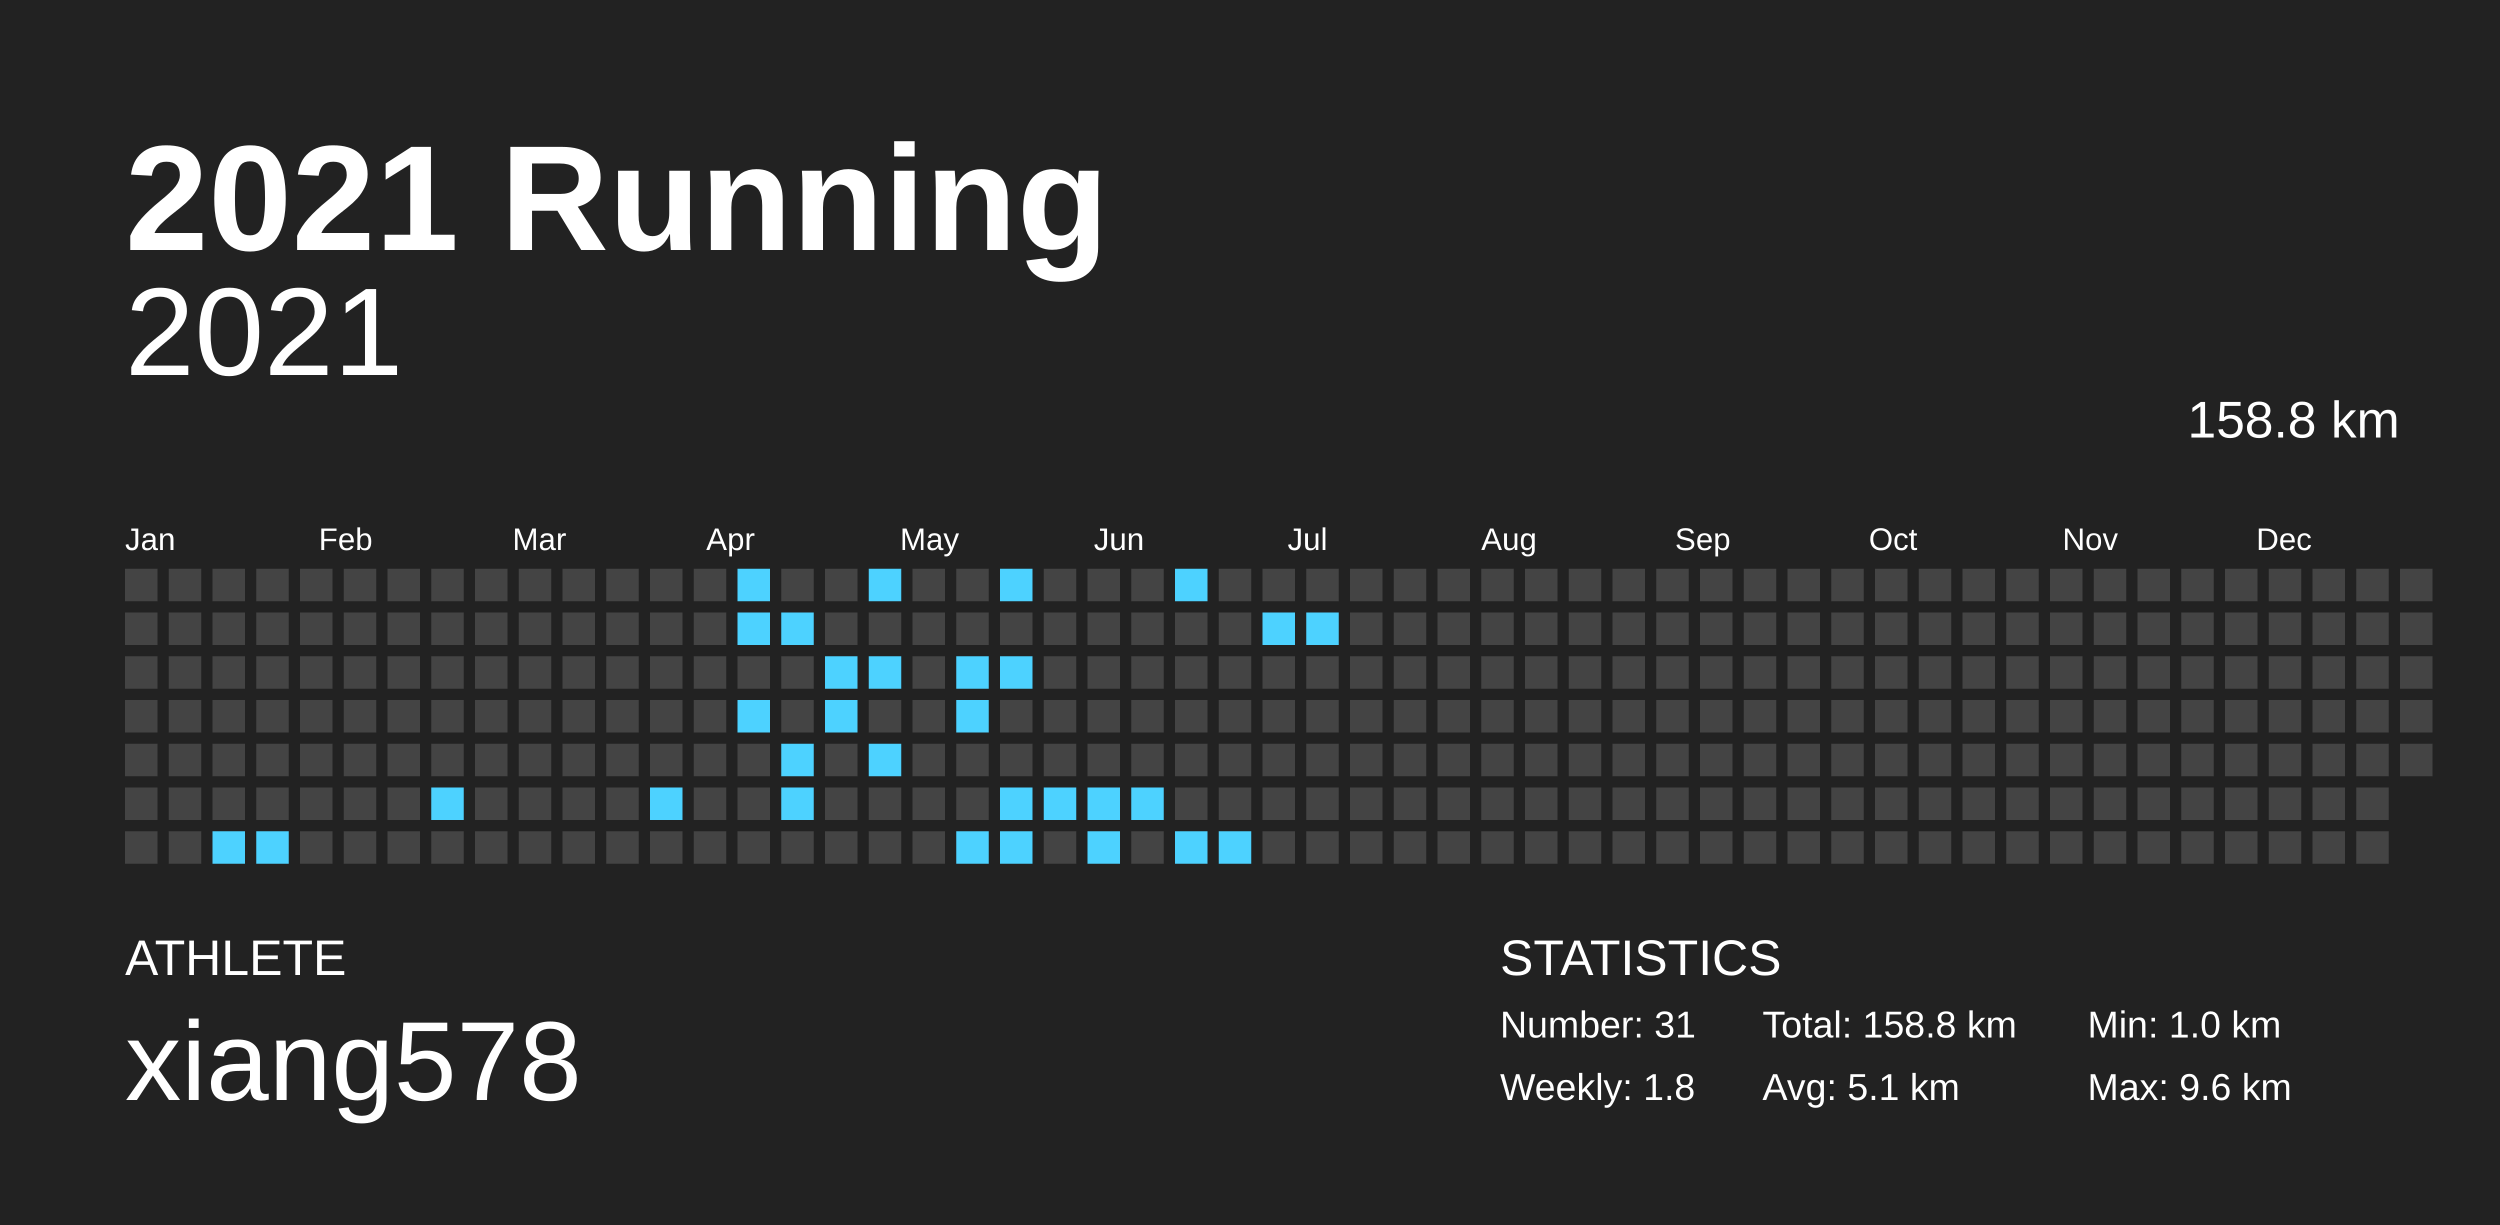
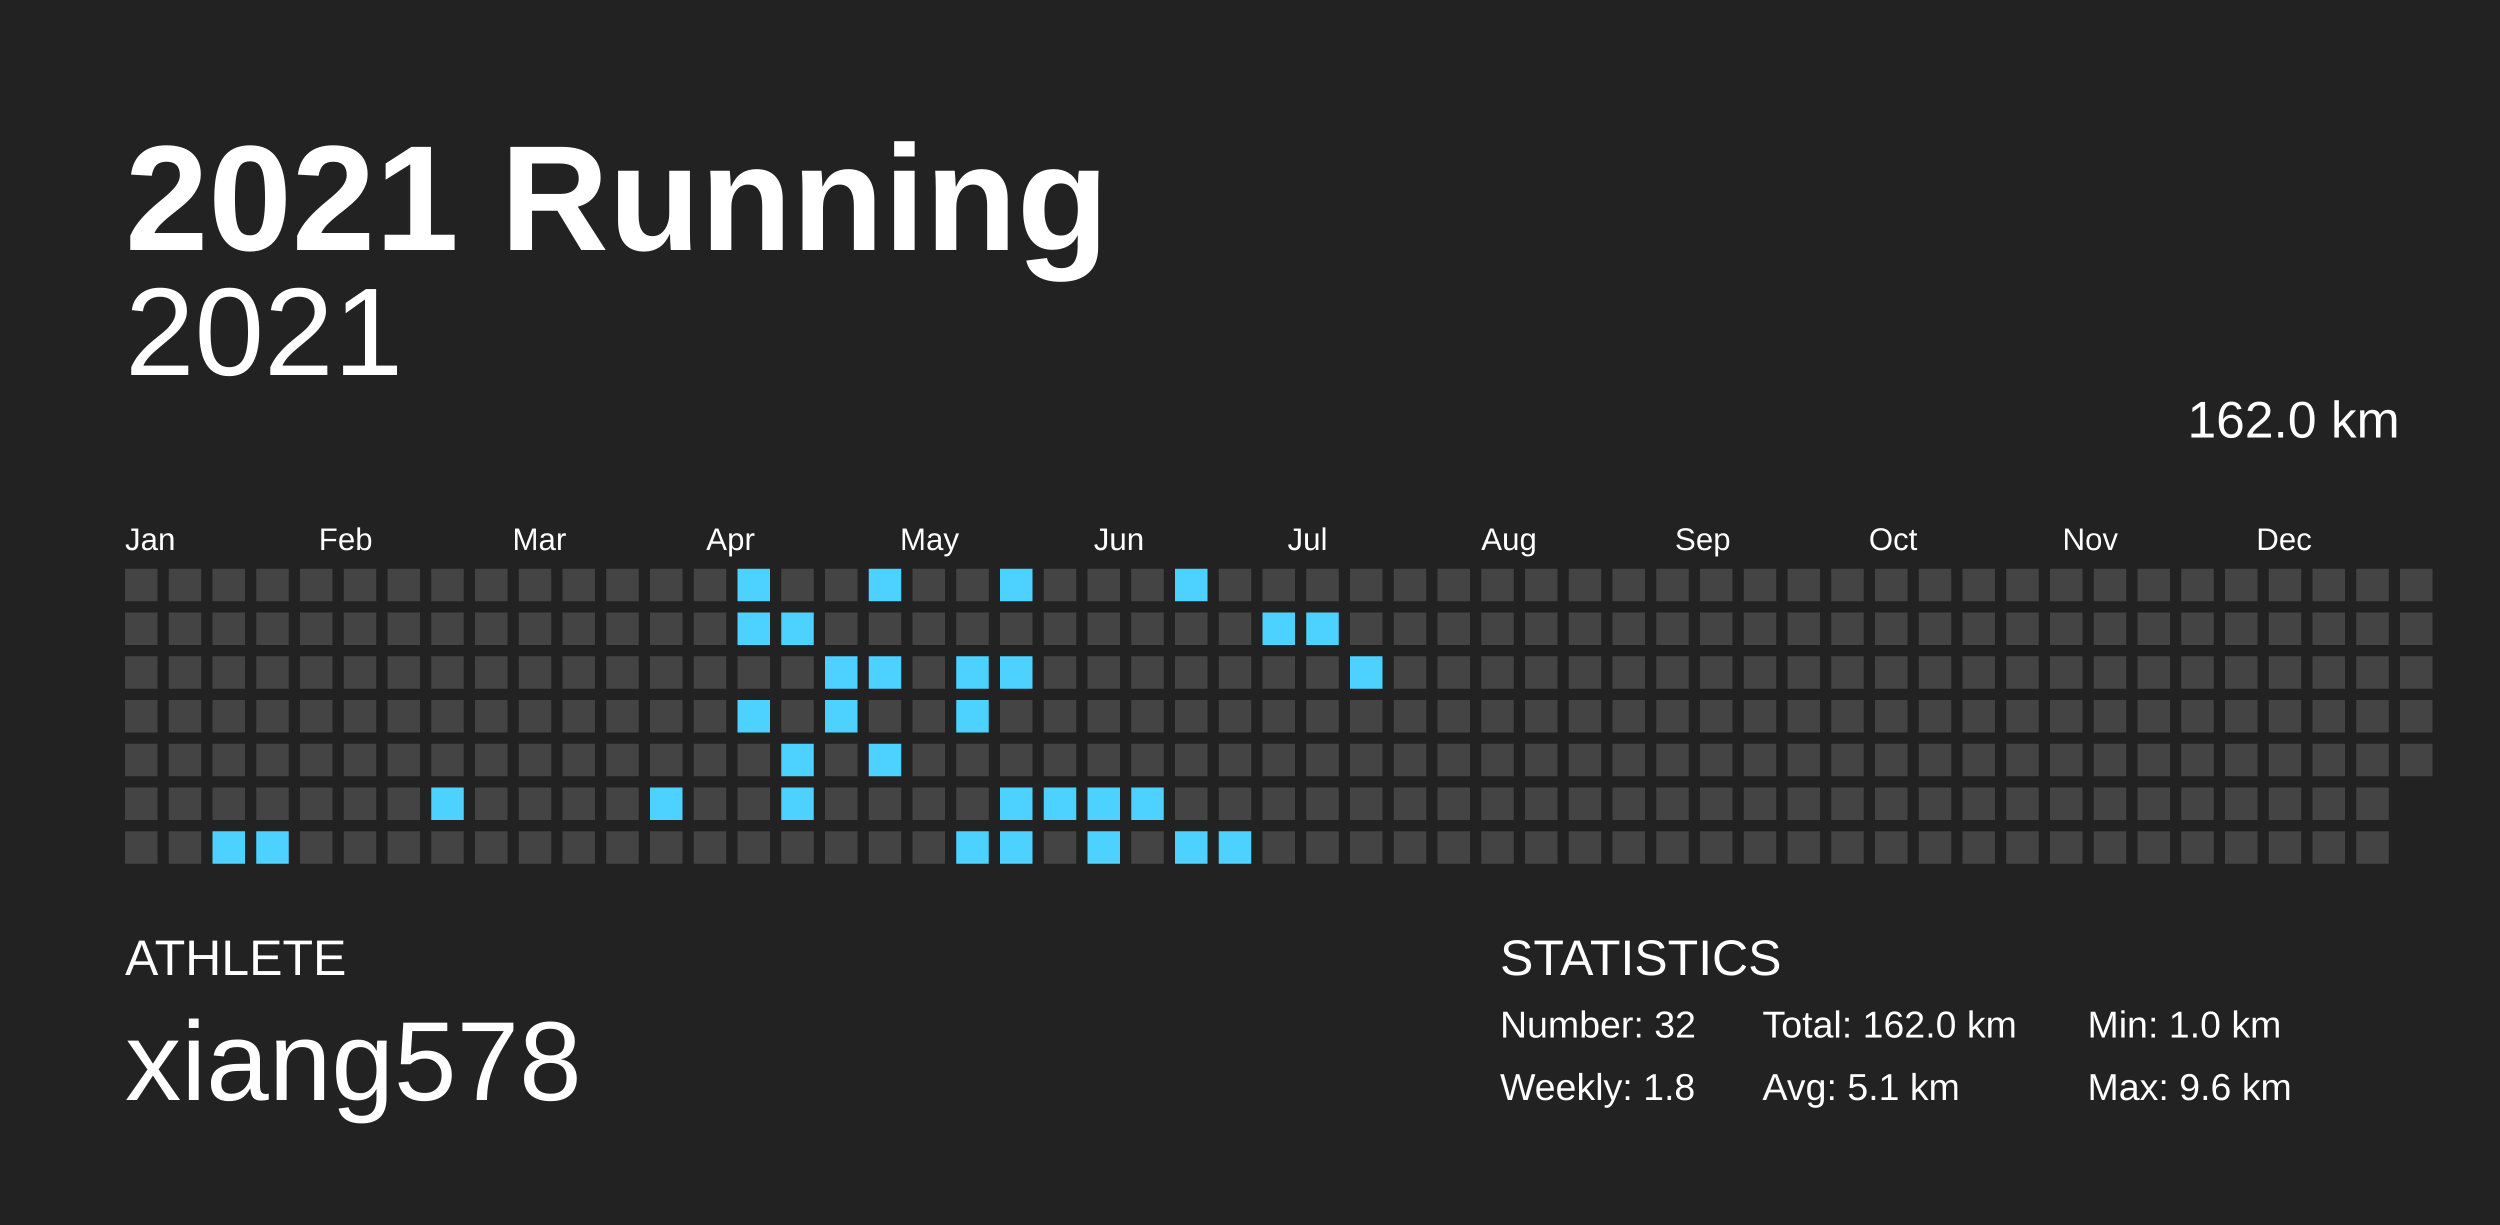
<svg xmlns="http://www.w3.org/2000/svg" baseProfile="full" height="98mm" version="1.1" viewBox="0,0,200,98" width="200mm">
  <defs />
  <rect fill="#222222" height="98" width="200" x="0" y="0" />
  <text fill="#FFFFFF" style="font-size:12px; font-family:Arial; font-weight:bold;" x="10" y="20">2021 Running</text>
  <text fill="#FFFFFF" style="font-size:4px; font-family:Arial" x="10" y="78">ATHLETE</text>
  <text fill="#FFFFFF" style="font-size:9px; font-family:Arial" x="10" y="88">xiang578</text>
  <text fill="#FFFFFF" style="font-size:4px; font-family:Arial" x="120" y="78">STATISTICS</text>
-   <text fill="#FFFFFF" style="font-size:3px; font-family:Arial" x="120" y="83">Number: 31</text>
+   <text fill="#FFFFFF" style="font-size:3px; font-family:Arial" x="120" y="83">Number: 32</text>
  <text fill="#FFFFFF" style="font-size:3px; font-family:Arial" x="120" y="88">Weekly: 1.8</text>
-   <text fill="#FFFFFF" style="font-size:3px; font-family:Arial" x="141" y="83">Total: 158.8 km</text>
+   <text fill="#FFFFFF" style="font-size:3px; font-family:Arial" x="141" y="83">Total: 162.0 km</text>
  <text fill="#FFFFFF" style="font-size:3px; font-family:Arial" x="141" y="88">Avg: 5.1 km</text>
  <text fill="#FFFFFF" style="font-size:3px; font-family:Arial" x="167" y="83">Min: 1.0 km</text>
  <text fill="#FFFFFF" style="font-size:3px; font-family:Arial" x="167" y="88">Max: 9.6 km</text>
  <text alignment-baseline="hanging" fill="#FFFFFF" style="font-size:10.0px; font-family:Arial;" x="10" y="30">2021</text>
-   <text alignment-baseline="hanging" fill="#FFFFFF" style="font-size:4.125px; font-family:Arial;" x="175" y="35">158.8 km</text>
+   <text alignment-baseline="hanging" fill="#FFFFFF" style="font-size:4.125px; font-family:Arial;" x="175" y="35">162.0 km</text>
  <text fill="#FFFFFF" style="font-size:2.5px; font-family:Arial" x="10.0" y="44">Jan</text>
  <text fill="#FFFFFF" style="font-size:2.5px; font-family:Arial" x="25.5" y="44">Feb</text>
  <text fill="#FFFFFF" style="font-size:2.5px; font-family:Arial" x="41.0" y="44">Mar</text>
  <text fill="#FFFFFF" style="font-size:2.5px; font-family:Arial" x="56.5" y="44">Apr</text>
  <text fill="#FFFFFF" style="font-size:2.5px; font-family:Arial" x="72.0" y="44">May</text>
  <text fill="#FFFFFF" style="font-size:2.5px; font-family:Arial" x="87.5" y="44">Jun</text>
  <text fill="#FFFFFF" style="font-size:2.5px; font-family:Arial" x="103.0" y="44">Jul</text>
  <text fill="#FFFFFF" style="font-size:2.5px; font-family:Arial" x="118.5" y="44">Aug</text>
  <text fill="#FFFFFF" style="font-size:2.5px; font-family:Arial" x="134.0" y="44">Sep</text>
  <text fill="#FFFFFF" style="font-size:2.5px; font-family:Arial" x="149.5" y="44">Oct</text>
  <text fill="#FFFFFF" style="font-size:2.5px; font-family:Arial" x="165.0" y="44">Nov</text>
  <text fill="#FFFFFF" style="font-size:2.5px; font-family:Arial" x="180.5" y="44">Dec</text>
  <rect fill="#444444" height="2.6" width="2.6" x="10.0" y="45.5" />
  <rect fill="#444444" height="2.6" width="2.6" x="10.0" y="49.0" />
  <rect fill="#444444" height="2.6" width="2.6" x="10.0" y="52.5" />
  <rect fill="#444444" height="2.6" width="2.6" x="10.0" y="56.0" />
  <rect fill="#444444" height="2.6" width="2.6" x="10.0" y="59.5" />
  <rect fill="#444444" height="2.6" width="2.6" x="10.0" y="63.0" />
  <rect fill="#444444" height="2.6" width="2.6" x="10.0" y="66.5" />
  <rect fill="#444444" height="2.6" width="2.6" x="13.5" y="45.5" />
  <rect fill="#444444" height="2.6" width="2.6" x="13.5" y="49.0" />
  <rect fill="#444444" height="2.6" width="2.6" x="13.5" y="52.5" />
  <rect fill="#444444" height="2.6" width="2.6" x="13.5" y="56.0" />
  <rect fill="#444444" height="2.6" width="2.6" x="13.5" y="59.5" />
  <rect fill="#444444" height="2.6" width="2.6" x="13.5" y="63.0" />
  <rect fill="#444444" height="2.6" width="2.6" x="13.5" y="66.5" />
  <rect fill="#444444" height="2.6" width="2.6" x="17.0" y="45.5" />
  <rect fill="#444444" height="2.6" width="2.6" x="17.0" y="49.0" />
  <rect fill="#444444" height="2.6" width="2.6" x="17.0" y="52.5" />
  <rect fill="#444444" height="2.6" width="2.6" x="17.0" y="56.0" />
  <rect fill="#444444" height="2.6" width="2.6" x="17.0" y="59.5" />
  <rect fill="#444444" height="2.6" width="2.6" x="17.0" y="63.0" />
  <rect fill="#4dd2ff" height="2.6" width="2.6" x="17.0" y="66.5" />
  <rect fill="#444444" height="2.6" width="2.6" x="20.5" y="45.5" />
  <rect fill="#444444" height="2.6" width="2.6" x="20.5" y="49.0" />
  <rect fill="#444444" height="2.6" width="2.6" x="20.5" y="52.5" />
  <rect fill="#444444" height="2.6" width="2.6" x="20.5" y="56.0" />
  <rect fill="#444444" height="2.6" width="2.6" x="20.5" y="59.5" />
  <rect fill="#444444" height="2.6" width="2.6" x="20.5" y="63.0" />
  <rect fill="#4dd2ff" height="2.6" width="2.6" x="20.5" y="66.5" />
  <rect fill="#444444" height="2.6" width="2.6" x="24.0" y="45.5" />
  <rect fill="#444444" height="2.6" width="2.6" x="24.0" y="49.0" />
  <rect fill="#444444" height="2.6" width="2.6" x="24.0" y="52.5" />
  <rect fill="#444444" height="2.6" width="2.6" x="24.0" y="56.0" />
  <rect fill="#444444" height="2.6" width="2.6" x="24.0" y="59.5" />
  <rect fill="#444444" height="2.6" width="2.6" x="24.0" y="63.0" />
  <rect fill="#444444" height="2.6" width="2.6" x="24.0" y="66.5" />
  <rect fill="#444444" height="2.6" width="2.6" x="27.5" y="45.5" />
  <rect fill="#444444" height="2.6" width="2.6" x="27.5" y="49.0" />
  <rect fill="#444444" height="2.6" width="2.6" x="27.5" y="52.5" />
  <rect fill="#444444" height="2.6" width="2.6" x="27.5" y="56.0" />
  <rect fill="#444444" height="2.6" width="2.6" x="27.5" y="59.5" />
  <rect fill="#444444" height="2.6" width="2.6" x="27.5" y="63.0" />
  <rect fill="#444444" height="2.6" width="2.6" x="27.5" y="66.5" />
  <rect fill="#444444" height="2.6" width="2.6" x="31.0" y="45.5" />
  <rect fill="#444444" height="2.6" width="2.6" x="31.0" y="49.0" />
  <rect fill="#444444" height="2.6" width="2.6" x="31.0" y="52.5" />
  <rect fill="#444444" height="2.6" width="2.6" x="31.0" y="56.0" />
  <rect fill="#444444" height="2.6" width="2.6" x="31.0" y="59.5" />
  <rect fill="#444444" height="2.6" width="2.6" x="31.0" y="63.0" />
  <rect fill="#444444" height="2.6" width="2.6" x="31.0" y="66.5" />
  <rect fill="#444444" height="2.6" width="2.6" x="34.5" y="45.5" />
  <rect fill="#444444" height="2.6" width="2.6" x="34.5" y="49.0" />
  <rect fill="#444444" height="2.6" width="2.6" x="34.5" y="52.5" />
  <rect fill="#444444" height="2.6" width="2.6" x="34.5" y="56.0" />
  <rect fill="#444444" height="2.6" width="2.6" x="34.5" y="59.5" />
  <rect fill="#4dd2ff" height="2.6" width="2.6" x="34.5" y="63.0" />
  <rect fill="#444444" height="2.6" width="2.6" x="34.5" y="66.5" />
  <rect fill="#444444" height="2.6" width="2.6" x="38.0" y="45.5" />
  <rect fill="#444444" height="2.6" width="2.6" x="38.0" y="49.0" />
  <rect fill="#444444" height="2.6" width="2.6" x="38.0" y="52.5" />
  <rect fill="#444444" height="2.6" width="2.6" x="38.0" y="56.0" />
  <rect fill="#444444" height="2.6" width="2.6" x="38.0" y="59.5" />
  <rect fill="#444444" height="2.6" width="2.6" x="38.0" y="63.0" />
  <rect fill="#444444" height="2.6" width="2.6" x="38.0" y="66.5" />
  <rect fill="#444444" height="2.6" width="2.6" x="41.5" y="45.5" />
  <rect fill="#444444" height="2.6" width="2.6" x="41.5" y="49.0" />
  <rect fill="#444444" height="2.6" width="2.6" x="41.5" y="52.5" />
  <rect fill="#444444" height="2.6" width="2.6" x="41.5" y="56.0" />
  <rect fill="#444444" height="2.6" width="2.6" x="41.5" y="59.5" />
  <rect fill="#444444" height="2.6" width="2.6" x="41.5" y="63.0" />
  <rect fill="#444444" height="2.6" width="2.6" x="41.5" y="66.5" />
  <rect fill="#444444" height="2.6" width="2.6" x="45.0" y="45.5" />
  <rect fill="#444444" height="2.6" width="2.6" x="45.0" y="49.0" />
  <rect fill="#444444" height="2.6" width="2.6" x="45.0" y="52.5" />
  <rect fill="#444444" height="2.6" width="2.6" x="45.0" y="56.0" />
  <rect fill="#444444" height="2.6" width="2.6" x="45.0" y="59.5" />
  <rect fill="#444444" height="2.6" width="2.6" x="45.0" y="63.0" />
  <rect fill="#444444" height="2.6" width="2.6" x="45.0" y="66.5" />
  <rect fill="#444444" height="2.6" width="2.6" x="48.5" y="45.5" />
  <rect fill="#444444" height="2.6" width="2.6" x="48.5" y="49.0" />
  <rect fill="#444444" height="2.6" width="2.6" x="48.5" y="52.5" />
  <rect fill="#444444" height="2.6" width="2.6" x="48.5" y="56.0" />
  <rect fill="#444444" height="2.6" width="2.6" x="48.5" y="59.5" />
  <rect fill="#444444" height="2.6" width="2.6" x="48.5" y="63.0" />
  <rect fill="#444444" height="2.6" width="2.6" x="48.5" y="66.5" />
  <rect fill="#444444" height="2.6" width="2.6" x="52.0" y="45.5" />
  <rect fill="#444444" height="2.6" width="2.6" x="52.0" y="49.0" />
  <rect fill="#444444" height="2.6" width="2.6" x="52.0" y="52.5" />
  <rect fill="#444444" height="2.6" width="2.6" x="52.0" y="56.0" />
  <rect fill="#444444" height="2.6" width="2.6" x="52.0" y="59.5" />
  <rect fill="#4dd2ff" height="2.6" width="2.6" x="52.0" y="63.0" />
  <rect fill="#444444" height="2.6" width="2.6" x="52.0" y="66.5" />
  <rect fill="#444444" height="2.6" width="2.6" x="55.5" y="45.5" />
  <rect fill="#444444" height="2.6" width="2.6" x="55.5" y="49.0" />
  <rect fill="#444444" height="2.6" width="2.6" x="55.5" y="52.5" />
  <rect fill="#444444" height="2.6" width="2.6" x="55.5" y="56.0" />
  <rect fill="#444444" height="2.6" width="2.6" x="55.5" y="59.5" />
  <rect fill="#444444" height="2.6" width="2.6" x="55.5" y="63.0" />
  <rect fill="#444444" height="2.6" width="2.6" x="55.5" y="66.5" />
  <rect fill="#4dd2ff" height="2.6" width="2.6" x="59.0" y="45.5" />
  <rect fill="#4dd2ff" height="2.6" width="2.6" x="59.0" y="49.0" />
  <rect fill="#444444" height="2.6" width="2.6" x="59.0" y="52.5" />
  <rect fill="#4dd2ff" height="2.6" width="2.6" x="59.0" y="56.0" />
  <rect fill="#444444" height="2.6" width="2.6" x="59.0" y="59.5" />
  <rect fill="#444444" height="2.6" width="2.6" x="59.0" y="63.0" />
  <rect fill="#444444" height="2.6" width="2.6" x="59.0" y="66.5" />
  <rect fill="#444444" height="2.6" width="2.6" x="62.5" y="45.5" />
  <rect fill="#4dd2ff" height="2.6" width="2.6" x="62.5" y="49.0" />
  <rect fill="#444444" height="2.6" width="2.6" x="62.5" y="52.5" />
  <rect fill="#444444" height="2.6" width="2.6" x="62.5" y="56.0" />
  <rect fill="#4dd2ff" height="2.6" width="2.6" x="62.5" y="59.5" />
  <rect fill="#4dd2ff" height="2.6" width="2.6" x="62.5" y="63.0" />
  <rect fill="#444444" height="2.6" width="2.6" x="62.5" y="66.5" />
  <rect fill="#444444" height="2.6" width="2.6" x="66.0" y="45.5" />
  <rect fill="#444444" height="2.6" width="2.6" x="66.0" y="49.0" />
  <rect fill="#4dd2ff" height="2.6" width="2.6" x="66.0" y="52.5" />
  <rect fill="#4dd2ff" height="2.6" width="2.6" x="66.0" y="56.0" />
  <rect fill="#444444" height="2.6" width="2.6" x="66.0" y="59.5" />
  <rect fill="#444444" height="2.6" width="2.6" x="66.0" y="63.0" />
  <rect fill="#444444" height="2.6" width="2.6" x="66.0" y="66.5" />
  <rect fill="#4dd2ff" height="2.6" width="2.6" x="69.5" y="45.5" />
  <rect fill="#444444" height="2.6" width="2.6" x="69.5" y="49.0" />
  <rect fill="#4dd2ff" height="2.6" width="2.6" x="69.5" y="52.5" />
  <rect fill="#444444" height="2.6" width="2.6" x="69.5" y="56.0" />
  <rect fill="#4dd2ff" height="2.6" width="2.6" x="69.5" y="59.5" />
  <rect fill="#444444" height="2.6" width="2.6" x="69.5" y="63.0" />
  <rect fill="#444444" height="2.6" width="2.6" x="69.5" y="66.5" />
  <rect fill="#444444" height="2.6" width="2.6" x="73.0" y="45.5" />
  <rect fill="#444444" height="2.6" width="2.6" x="73.0" y="49.0" />
  <rect fill="#444444" height="2.6" width="2.6" x="73.0" y="52.5" />
  <rect fill="#444444" height="2.6" width="2.6" x="73.0" y="56.0" />
  <rect fill="#444444" height="2.6" width="2.6" x="73.0" y="59.5" />
  <rect fill="#444444" height="2.6" width="2.6" x="73.0" y="63.0" />
  <rect fill="#444444" height="2.6" width="2.6" x="73.0" y="66.5" />
  <rect fill="#444444" height="2.6" width="2.6" x="76.5" y="45.5" />
  <rect fill="#444444" height="2.6" width="2.6" x="76.5" y="49.0" />
  <rect fill="#4dd2ff" height="2.6" width="2.6" x="76.5" y="52.5" />
  <rect fill="#4dd2ff" height="2.6" width="2.6" x="76.5" y="56.0" />
  <rect fill="#444444" height="2.6" width="2.6" x="76.5" y="59.5" />
  <rect fill="#444444" height="2.6" width="2.6" x="76.5" y="63.0" />
  <rect fill="#4dd2ff" height="2.6" width="2.6" x="76.5" y="66.5" />
  <rect fill="#4dd2ff" height="2.6" width="2.6" x="80.0" y="45.5" />
  <rect fill="#444444" height="2.6" width="2.6" x="80.0" y="49.0" />
  <rect fill="#4dd2ff" height="2.6" width="2.6" x="80.0" y="52.5" />
  <rect fill="#444444" height="2.6" width="2.6" x="80.0" y="56.0" />
  <rect fill="#444444" height="2.6" width="2.6" x="80.0" y="59.5" />
  <rect fill="#4dd2ff" height="2.6" width="2.6" x="80.0" y="63.0" />
  <rect fill="#4dd2ff" height="2.6" width="2.6" x="80.0" y="66.5" />
  <rect fill="#444444" height="2.6" width="2.6" x="83.5" y="45.5" />
  <rect fill="#444444" height="2.6" width="2.6" x="83.5" y="49.0" />
  <rect fill="#444444" height="2.6" width="2.6" x="83.5" y="52.5" />
  <rect fill="#444444" height="2.6" width="2.6" x="83.5" y="56.0" />
  <rect fill="#444444" height="2.6" width="2.6" x="83.5" y="59.5" />
  <rect fill="#4dd2ff" height="2.6" width="2.6" x="83.5" y="63.0" />
  <rect fill="#444444" height="2.6" width="2.6" x="83.5" y="66.5" />
  <rect fill="#444444" height="2.6" width="2.6" x="87.0" y="45.5" />
  <rect fill="#444444" height="2.6" width="2.6" x="87.0" y="49.0" />
  <rect fill="#444444" height="2.6" width="2.6" x="87.0" y="52.5" />
  <rect fill="#444444" height="2.6" width="2.6" x="87.0" y="56.0" />
  <rect fill="#444444" height="2.6" width="2.6" x="87.0" y="59.5" />
  <rect fill="#4dd2ff" height="2.6" width="2.6" x="87.0" y="63.0" />
  <rect fill="#4dd2ff" height="2.6" width="2.6" x="87.0" y="66.5" />
  <rect fill="#444444" height="2.6" width="2.6" x="90.5" y="45.5" />
  <rect fill="#444444" height="2.6" width="2.6" x="90.5" y="49.0" />
  <rect fill="#444444" height="2.6" width="2.6" x="90.5" y="52.5" />
  <rect fill="#444444" height="2.6" width="2.6" x="90.5" y="56.0" />
  <rect fill="#444444" height="2.6" width="2.6" x="90.5" y="59.5" />
  <rect fill="#4dd2ff" height="2.6" width="2.6" x="90.5" y="63.0" />
  <rect fill="#444444" height="2.6" width="2.6" x="90.5" y="66.5" />
  <rect fill="#4dd2ff" height="2.6" width="2.6" x="94.0" y="45.5" />
  <rect fill="#444444" height="2.6" width="2.6" x="94.0" y="49.0" />
  <rect fill="#444444" height="2.6" width="2.6" x="94.0" y="52.5" />
  <rect fill="#444444" height="2.6" width="2.6" x="94.0" y="56.0" />
  <rect fill="#444444" height="2.6" width="2.6" x="94.0" y="59.5" />
  <rect fill="#444444" height="2.6" width="2.6" x="94.0" y="63.0" />
  <rect fill="#4dd2ff" height="2.6" width="2.6" x="94.0" y="66.5" />
  <rect fill="#444444" height="2.6" width="2.6" x="97.5" y="45.5" />
  <rect fill="#444444" height="2.6" width="2.6" x="97.5" y="49.0" />
  <rect fill="#444444" height="2.6" width="2.6" x="97.5" y="52.5" />
  <rect fill="#444444" height="2.6" width="2.6" x="97.5" y="56.0" />
  <rect fill="#444444" height="2.6" width="2.6" x="97.5" y="59.5" />
  <rect fill="#444444" height="2.6" width="2.6" x="97.5" y="63.0" />
  <rect fill="#4dd2ff" height="2.6" width="2.6" x="97.5" y="66.5" />
  <rect fill="#444444" height="2.6" width="2.6" x="101.0" y="45.5" />
  <rect fill="#4dd2ff" height="2.6" width="2.6" x="101.0" y="49.0" />
  <rect fill="#444444" height="2.6" width="2.6" x="101.0" y="52.5" />
  <rect fill="#444444" height="2.6" width="2.6" x="101.0" y="56.0" />
  <rect fill="#444444" height="2.6" width="2.6" x="101.0" y="59.5" />
  <rect fill="#444444" height="2.6" width="2.6" x="101.0" y="63.0" />
  <rect fill="#444444" height="2.6" width="2.6" x="101.0" y="66.5" />
  <rect fill="#444444" height="2.6" width="2.6" x="104.5" y="45.5" />
  <rect fill="#4dd2ff" height="2.6" width="2.6" x="104.5" y="49.0" />
  <rect fill="#444444" height="2.6" width="2.6" x="104.5" y="52.5" />
  <rect fill="#444444" height="2.6" width="2.6" x="104.5" y="56.0" />
  <rect fill="#444444" height="2.6" width="2.6" x="104.5" y="59.5" />
  <rect fill="#444444" height="2.6" width="2.6" x="104.5" y="63.0" />
  <rect fill="#444444" height="2.6" width="2.6" x="104.5" y="66.5" />
  <rect fill="#444444" height="2.6" width="2.6" x="108.0" y="45.5" />
  <rect fill="#444444" height="2.6" width="2.6" x="108.0" y="49.0" />
-   <rect fill="#444444" height="2.6" width="2.6" x="108.0" y="52.5" />
+   <rect fill="#4dd2ff" height="2.6" width="2.6" x="108.0" y="52.5" />
  <rect fill="#444444" height="2.6" width="2.6" x="108.0" y="56.0" />
  <rect fill="#444444" height="2.6" width="2.6" x="108.0" y="59.5" />
  <rect fill="#444444" height="2.6" width="2.6" x="108.0" y="63.0" />
  <rect fill="#444444" height="2.6" width="2.6" x="108.0" y="66.5" />
  <rect fill="#444444" height="2.6" width="2.6" x="111.5" y="45.5" />
  <rect fill="#444444" height="2.6" width="2.6" x="111.5" y="49.0" />
  <rect fill="#444444" height="2.6" width="2.6" x="111.5" y="52.5" />
  <rect fill="#444444" height="2.6" width="2.6" x="111.5" y="56.0" />
  <rect fill="#444444" height="2.6" width="2.6" x="111.5" y="59.5" />
  <rect fill="#444444" height="2.6" width="2.6" x="111.5" y="63.0" />
  <rect fill="#444444" height="2.6" width="2.6" x="111.5" y="66.5" />
  <rect fill="#444444" height="2.6" width="2.6" x="115.0" y="45.5" />
  <rect fill="#444444" height="2.6" width="2.6" x="115.0" y="49.0" />
  <rect fill="#444444" height="2.6" width="2.6" x="115.0" y="52.5" />
  <rect fill="#444444" height="2.6" width="2.6" x="115.0" y="56.0" />
  <rect fill="#444444" height="2.6" width="2.6" x="115.0" y="59.5" />
  <rect fill="#444444" height="2.6" width="2.6" x="115.0" y="63.0" />
  <rect fill="#444444" height="2.6" width="2.6" x="115.0" y="66.5" />
  <rect fill="#444444" height="2.6" width="2.6" x="118.5" y="45.5" />
  <rect fill="#444444" height="2.6" width="2.6" x="118.5" y="49.0" />
  <rect fill="#444444" height="2.6" width="2.6" x="118.5" y="52.5" />
  <rect fill="#444444" height="2.6" width="2.6" x="118.5" y="56.0" />
  <rect fill="#444444" height="2.6" width="2.6" x="118.5" y="59.5" />
  <rect fill="#444444" height="2.6" width="2.6" x="118.5" y="63.0" />
  <rect fill="#444444" height="2.6" width="2.6" x="118.5" y="66.5" />
  <rect fill="#444444" height="2.6" width="2.6" x="122.0" y="45.5" />
  <rect fill="#444444" height="2.6" width="2.6" x="122.0" y="49.0" />
  <rect fill="#444444" height="2.6" width="2.6" x="122.0" y="52.5" />
  <rect fill="#444444" height="2.6" width="2.6" x="122.0" y="56.0" />
  <rect fill="#444444" height="2.6" width="2.6" x="122.0" y="59.5" />
  <rect fill="#444444" height="2.6" width="2.6" x="122.0" y="63.0" />
  <rect fill="#444444" height="2.6" width="2.6" x="122.0" y="66.5" />
  <rect fill="#444444" height="2.6" width="2.6" x="125.5" y="45.5" />
  <rect fill="#444444" height="2.6" width="2.6" x="125.5" y="49.0" />
  <rect fill="#444444" height="2.6" width="2.6" x="125.5" y="52.5" />
  <rect fill="#444444" height="2.6" width="2.6" x="125.5" y="56.0" />
  <rect fill="#444444" height="2.6" width="2.6" x="125.5" y="59.5" />
  <rect fill="#444444" height="2.6" width="2.6" x="125.5" y="63.0" />
  <rect fill="#444444" height="2.6" width="2.6" x="125.5" y="66.5" />
  <rect fill="#444444" height="2.6" width="2.6" x="129.0" y="45.5" />
  <rect fill="#444444" height="2.6" width="2.6" x="129.0" y="49.0" />
  <rect fill="#444444" height="2.6" width="2.6" x="129.0" y="52.5" />
  <rect fill="#444444" height="2.6" width="2.6" x="129.0" y="56.0" />
  <rect fill="#444444" height="2.6" width="2.6" x="129.0" y="59.5" />
  <rect fill="#444444" height="2.6" width="2.6" x="129.0" y="63.0" />
  <rect fill="#444444" height="2.6" width="2.6" x="129.0" y="66.5" />
  <rect fill="#444444" height="2.6" width="2.6" x="132.5" y="45.5" />
  <rect fill="#444444" height="2.6" width="2.6" x="132.5" y="49.0" />
  <rect fill="#444444" height="2.6" width="2.6" x="132.5" y="52.5" />
  <rect fill="#444444" height="2.6" width="2.6" x="132.5" y="56.0" />
  <rect fill="#444444" height="2.6" width="2.6" x="132.5" y="59.5" />
  <rect fill="#444444" height="2.6" width="2.6" x="132.5" y="63.0" />
  <rect fill="#444444" height="2.6" width="2.6" x="132.5" y="66.5" />
  <rect fill="#444444" height="2.6" width="2.6" x="136.0" y="45.5" />
  <rect fill="#444444" height="2.6" width="2.6" x="136.0" y="49.0" />
  <rect fill="#444444" height="2.6" width="2.6" x="136.0" y="52.5" />
  <rect fill="#444444" height="2.6" width="2.6" x="136.0" y="56.0" />
  <rect fill="#444444" height="2.6" width="2.6" x="136.0" y="59.5" />
  <rect fill="#444444" height="2.6" width="2.6" x="136.0" y="63.0" />
  <rect fill="#444444" height="2.6" width="2.6" x="136.0" y="66.5" />
  <rect fill="#444444" height="2.6" width="2.6" x="139.5" y="45.5" />
  <rect fill="#444444" height="2.6" width="2.6" x="139.5" y="49.0" />
  <rect fill="#444444" height="2.6" width="2.6" x="139.5" y="52.5" />
  <rect fill="#444444" height="2.6" width="2.6" x="139.5" y="56.0" />
  <rect fill="#444444" height="2.6" width="2.6" x="139.5" y="59.5" />
  <rect fill="#444444" height="2.6" width="2.6" x="139.5" y="63.0" />
  <rect fill="#444444" height="2.6" width="2.6" x="139.5" y="66.5" />
  <rect fill="#444444" height="2.6" width="2.6" x="143.0" y="45.5" />
  <rect fill="#444444" height="2.6" width="2.6" x="143.0" y="49.0" />
  <rect fill="#444444" height="2.6" width="2.6" x="143.0" y="52.5" />
  <rect fill="#444444" height="2.6" width="2.6" x="143.0" y="56.0" />
  <rect fill="#444444" height="2.6" width="2.6" x="143.0" y="59.5" />
  <rect fill="#444444" height="2.6" width="2.6" x="143.0" y="63.0" />
  <rect fill="#444444" height="2.6" width="2.6" x="143.0" y="66.5" />
  <rect fill="#444444" height="2.6" width="2.6" x="146.5" y="45.5" />
  <rect fill="#444444" height="2.6" width="2.6" x="146.5" y="49.0" />
  <rect fill="#444444" height="2.6" width="2.6" x="146.5" y="52.5" />
  <rect fill="#444444" height="2.6" width="2.6" x="146.5" y="56.0" />
  <rect fill="#444444" height="2.6" width="2.6" x="146.5" y="59.5" />
  <rect fill="#444444" height="2.6" width="2.6" x="146.5" y="63.0" />
  <rect fill="#444444" height="2.6" width="2.6" x="146.5" y="66.5" />
  <rect fill="#444444" height="2.6" width="2.6" x="150.0" y="45.5" />
  <rect fill="#444444" height="2.6" width="2.6" x="150.0" y="49.0" />
  <rect fill="#444444" height="2.6" width="2.6" x="150.0" y="52.5" />
  <rect fill="#444444" height="2.6" width="2.6" x="150.0" y="56.0" />
  <rect fill="#444444" height="2.6" width="2.6" x="150.0" y="59.5" />
  <rect fill="#444444" height="2.6" width="2.6" x="150.0" y="63.0" />
  <rect fill="#444444" height="2.6" width="2.6" x="150.0" y="66.5" />
  <rect fill="#444444" height="2.6" width="2.6" x="153.5" y="45.5" />
  <rect fill="#444444" height="2.6" width="2.6" x="153.5" y="49.0" />
  <rect fill="#444444" height="2.6" width="2.6" x="153.5" y="52.5" />
  <rect fill="#444444" height="2.6" width="2.6" x="153.5" y="56.0" />
  <rect fill="#444444" height="2.6" width="2.6" x="153.5" y="59.5" />
  <rect fill="#444444" height="2.6" width="2.6" x="153.5" y="63.0" />
  <rect fill="#444444" height="2.6" width="2.6" x="153.5" y="66.5" />
  <rect fill="#444444" height="2.6" width="2.6" x="157.0" y="45.5" />
  <rect fill="#444444" height="2.6" width="2.6" x="157.0" y="49.0" />
  <rect fill="#444444" height="2.6" width="2.6" x="157.0" y="52.5" />
  <rect fill="#444444" height="2.6" width="2.6" x="157.0" y="56.0" />
  <rect fill="#444444" height="2.6" width="2.6" x="157.0" y="59.5" />
  <rect fill="#444444" height="2.6" width="2.6" x="157.0" y="63.0" />
  <rect fill="#444444" height="2.6" width="2.6" x="157.0" y="66.5" />
  <rect fill="#444444" height="2.6" width="2.6" x="160.5" y="45.5" />
  <rect fill="#444444" height="2.6" width="2.6" x="160.5" y="49.0" />
  <rect fill="#444444" height="2.6" width="2.6" x="160.5" y="52.5" />
  <rect fill="#444444" height="2.6" width="2.6" x="160.5" y="56.0" />
  <rect fill="#444444" height="2.6" width="2.6" x="160.5" y="59.5" />
  <rect fill="#444444" height="2.6" width="2.6" x="160.5" y="63.0" />
  <rect fill="#444444" height="2.6" width="2.6" x="160.5" y="66.5" />
  <rect fill="#444444" height="2.6" width="2.6" x="164.0" y="45.5" />
  <rect fill="#444444" height="2.6" width="2.6" x="164.0" y="49.0" />
  <rect fill="#444444" height="2.6" width="2.6" x="164.0" y="52.5" />
  <rect fill="#444444" height="2.6" width="2.6" x="164.0" y="56.0" />
  <rect fill="#444444" height="2.6" width="2.6" x="164.0" y="59.5" />
  <rect fill="#444444" height="2.6" width="2.6" x="164.0" y="63.0" />
  <rect fill="#444444" height="2.6" width="2.6" x="164.0" y="66.5" />
  <rect fill="#444444" height="2.6" width="2.6" x="167.5" y="45.5" />
  <rect fill="#444444" height="2.6" width="2.6" x="167.5" y="49.0" />
  <rect fill="#444444" height="2.6" width="2.6" x="167.5" y="52.5" />
  <rect fill="#444444" height="2.6" width="2.6" x="167.5" y="56.0" />
  <rect fill="#444444" height="2.6" width="2.6" x="167.5" y="59.5" />
  <rect fill="#444444" height="2.6" width="2.6" x="167.5" y="63.0" />
  <rect fill="#444444" height="2.6" width="2.6" x="167.5" y="66.5" />
  <rect fill="#444444" height="2.6" width="2.6" x="171.0" y="45.5" />
  <rect fill="#444444" height="2.6" width="2.6" x="171.0" y="49.0" />
  <rect fill="#444444" height="2.6" width="2.6" x="171.0" y="52.5" />
  <rect fill="#444444" height="2.6" width="2.6" x="171.0" y="56.0" />
  <rect fill="#444444" height="2.6" width="2.6" x="171.0" y="59.5" />
  <rect fill="#444444" height="2.6" width="2.6" x="171.0" y="63.0" />
  <rect fill="#444444" height="2.6" width="2.6" x="171.0" y="66.5" />
  <rect fill="#444444" height="2.6" width="2.6" x="174.5" y="45.5" />
  <rect fill="#444444" height="2.6" width="2.6" x="174.5" y="49.0" />
  <rect fill="#444444" height="2.6" width="2.6" x="174.5" y="52.5" />
  <rect fill="#444444" height="2.6" width="2.6" x="174.5" y="56.0" />
  <rect fill="#444444" height="2.6" width="2.6" x="174.5" y="59.5" />
  <rect fill="#444444" height="2.6" width="2.6" x="174.5" y="63.0" />
  <rect fill="#444444" height="2.6" width="2.6" x="174.5" y="66.5" />
  <rect fill="#444444" height="2.6" width="2.6" x="178.0" y="45.5" />
  <rect fill="#444444" height="2.6" width="2.6" x="178.0" y="49.0" />
  <rect fill="#444444" height="2.6" width="2.6" x="178.0" y="52.5" />
  <rect fill="#444444" height="2.6" width="2.6" x="178.0" y="56.0" />
  <rect fill="#444444" height="2.6" width="2.6" x="178.0" y="59.5" />
  <rect fill="#444444" height="2.6" width="2.6" x="178.0" y="63.0" />
  <rect fill="#444444" height="2.6" width="2.6" x="178.0" y="66.5" />
  <rect fill="#444444" height="2.6" width="2.6" x="181.5" y="45.5" />
  <rect fill="#444444" height="2.6" width="2.6" x="181.5" y="49.0" />
  <rect fill="#444444" height="2.6" width="2.6" x="181.5" y="52.5" />
  <rect fill="#444444" height="2.6" width="2.6" x="181.5" y="56.0" />
  <rect fill="#444444" height="2.6" width="2.6" x="181.5" y="59.5" />
  <rect fill="#444444" height="2.6" width="2.6" x="181.5" y="63.0" />
  <rect fill="#444444" height="2.6" width="2.6" x="181.5" y="66.5" />
  <rect fill="#444444" height="2.6" width="2.6" x="185.0" y="45.5" />
  <rect fill="#444444" height="2.6" width="2.6" x="185.0" y="49.0" />
  <rect fill="#444444" height="2.6" width="2.6" x="185.0" y="52.5" />
  <rect fill="#444444" height="2.6" width="2.6" x="185.0" y="56.0" />
  <rect fill="#444444" height="2.6" width="2.6" x="185.0" y="59.5" />
  <rect fill="#444444" height="2.6" width="2.6" x="185.0" y="63.0" />
  <rect fill="#444444" height="2.6" width="2.6" x="185.0" y="66.5" />
  <rect fill="#444444" height="2.6" width="2.6" x="188.5" y="45.5" />
  <rect fill="#444444" height="2.6" width="2.6" x="188.5" y="49.0" />
  <rect fill="#444444" height="2.6" width="2.6" x="188.5" y="52.5" />
  <rect fill="#444444" height="2.6" width="2.6" x="188.5" y="56.0" />
  <rect fill="#444444" height="2.6" width="2.6" x="188.5" y="59.5" />
  <rect fill="#444444" height="2.6" width="2.6" x="188.5" y="63.0" />
  <rect fill="#444444" height="2.6" width="2.6" x="188.5" y="66.5" />
  <rect fill="#444444" height="2.6" width="2.6" x="192.0" y="45.5" />
  <rect fill="#444444" height="2.6" width="2.6" x="192.0" y="49.0" />
  <rect fill="#444444" height="2.6" width="2.6" x="192.0" y="52.5" />
  <rect fill="#444444" height="2.6" width="2.6" x="192.0" y="56.0" />
  <rect fill="#444444" height="2.6" width="2.6" x="192.0" y="59.5" />
</svg>
